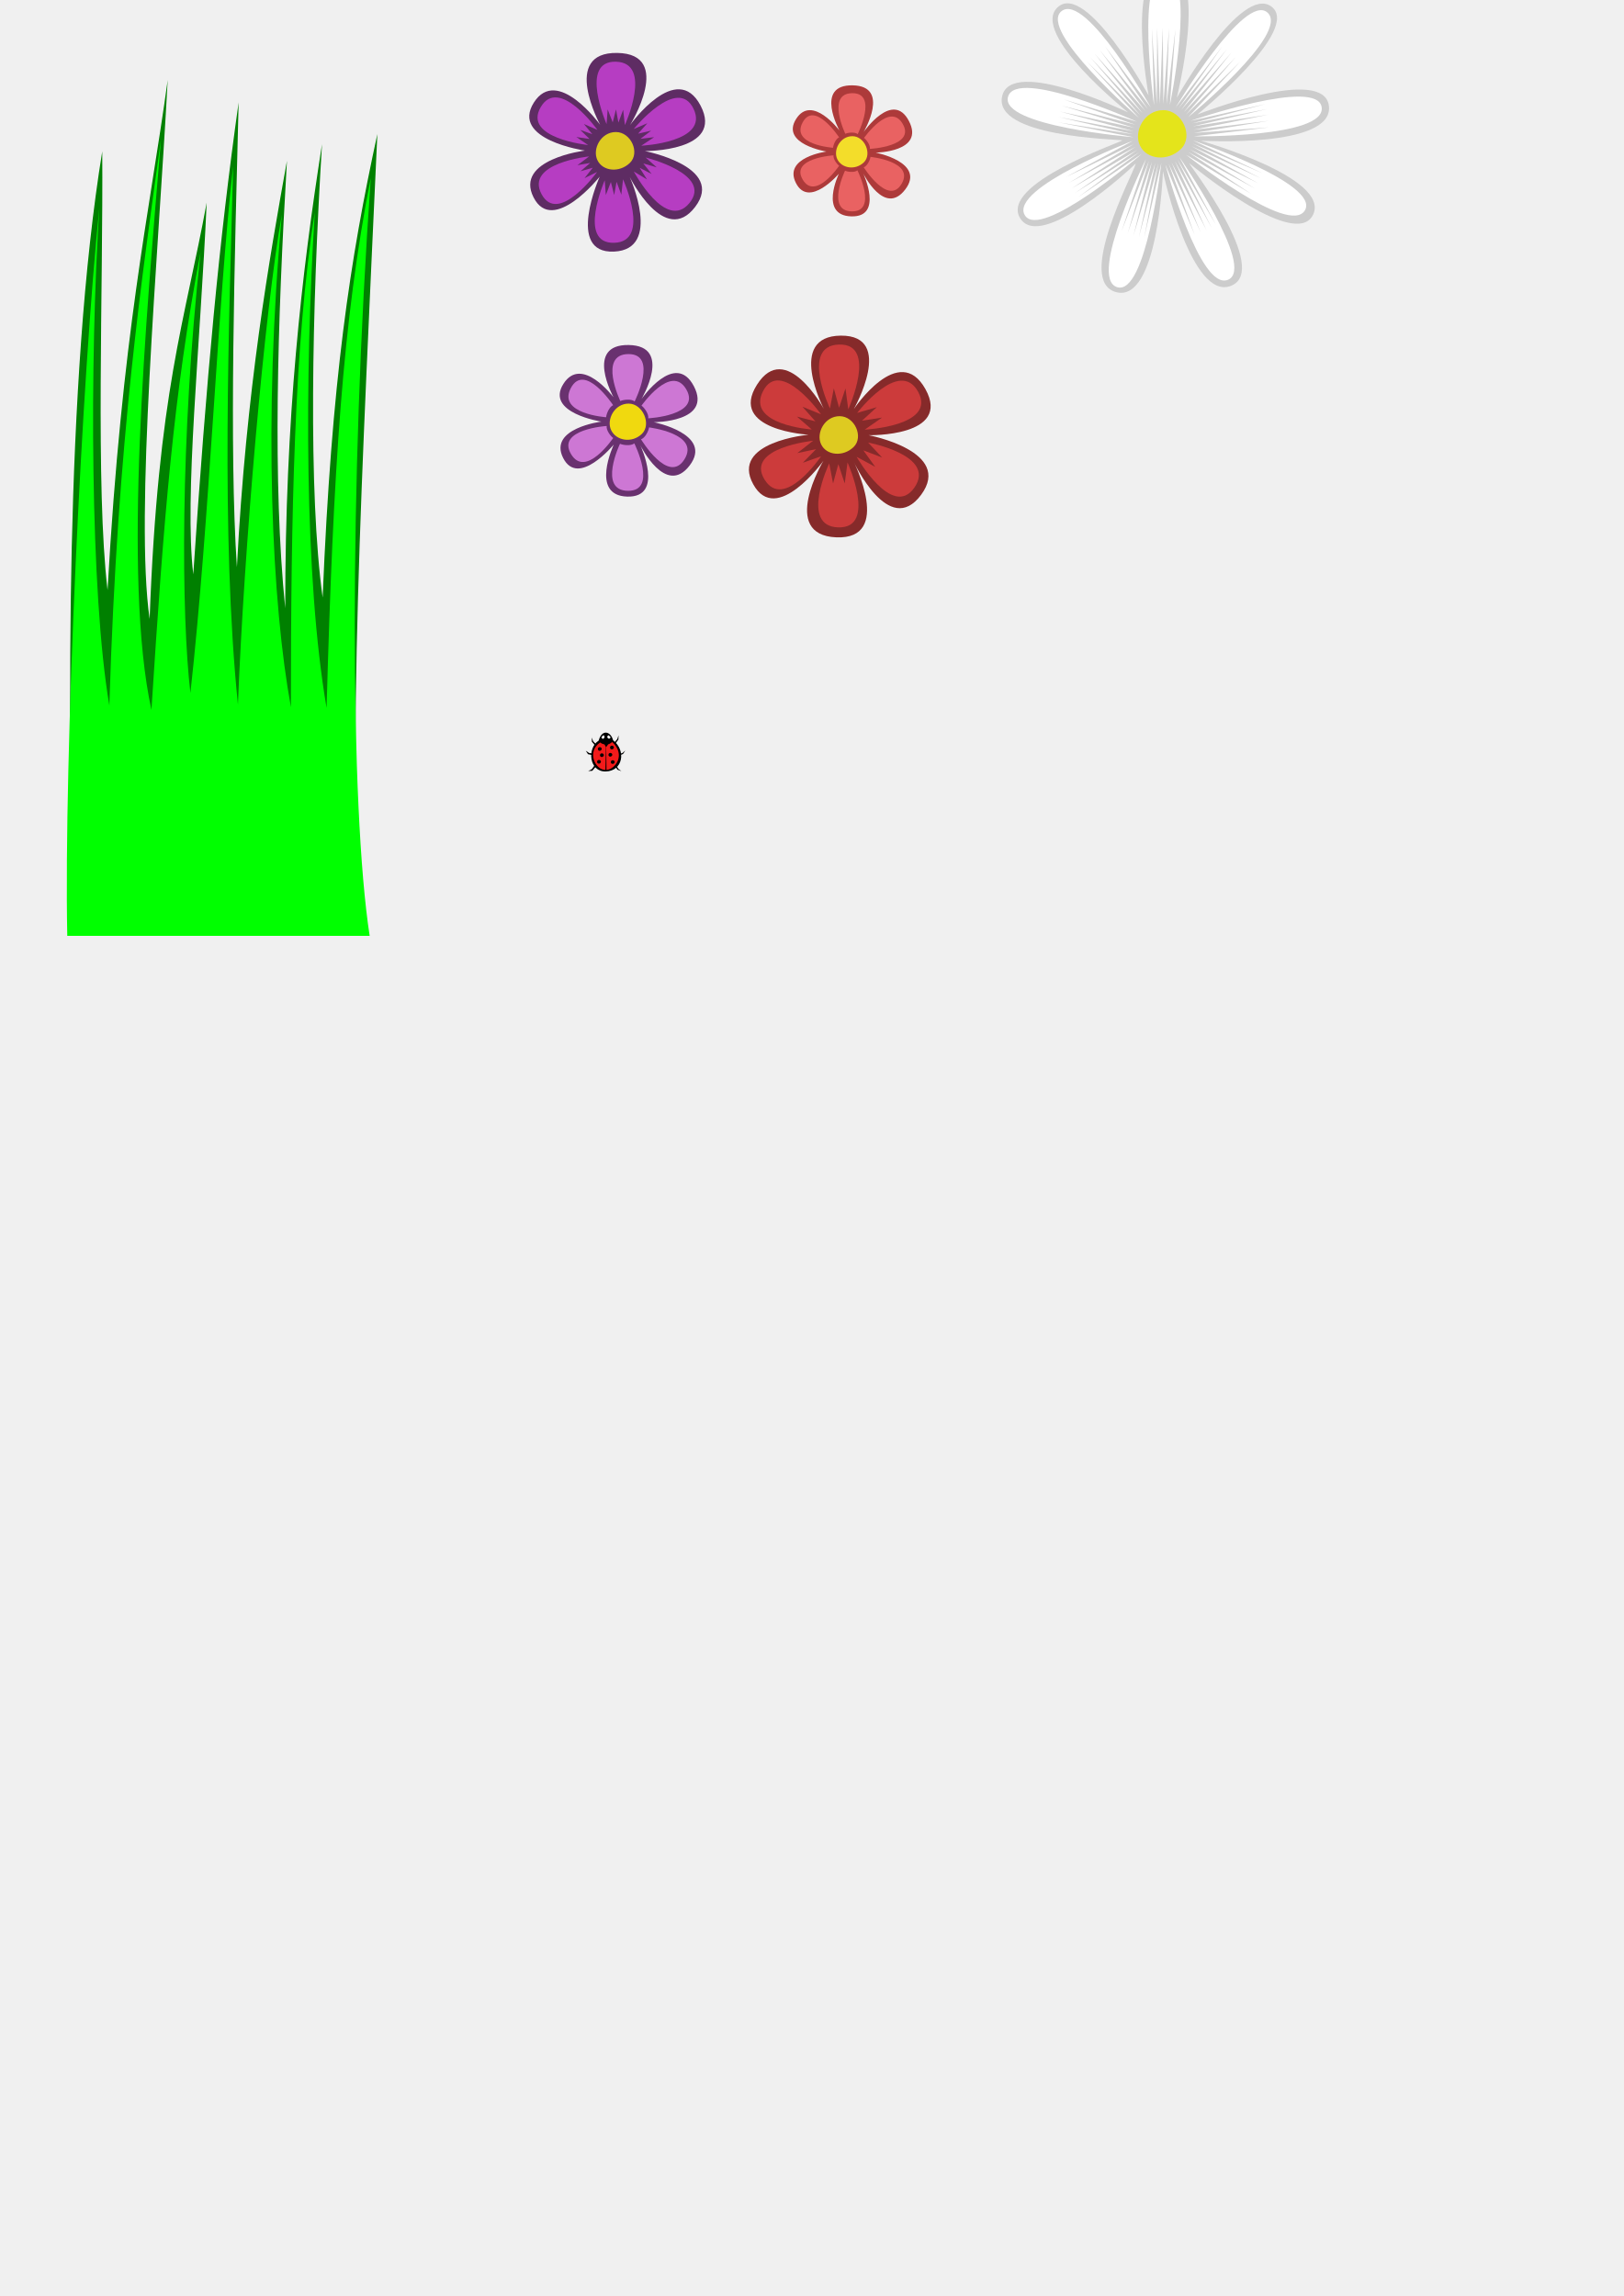
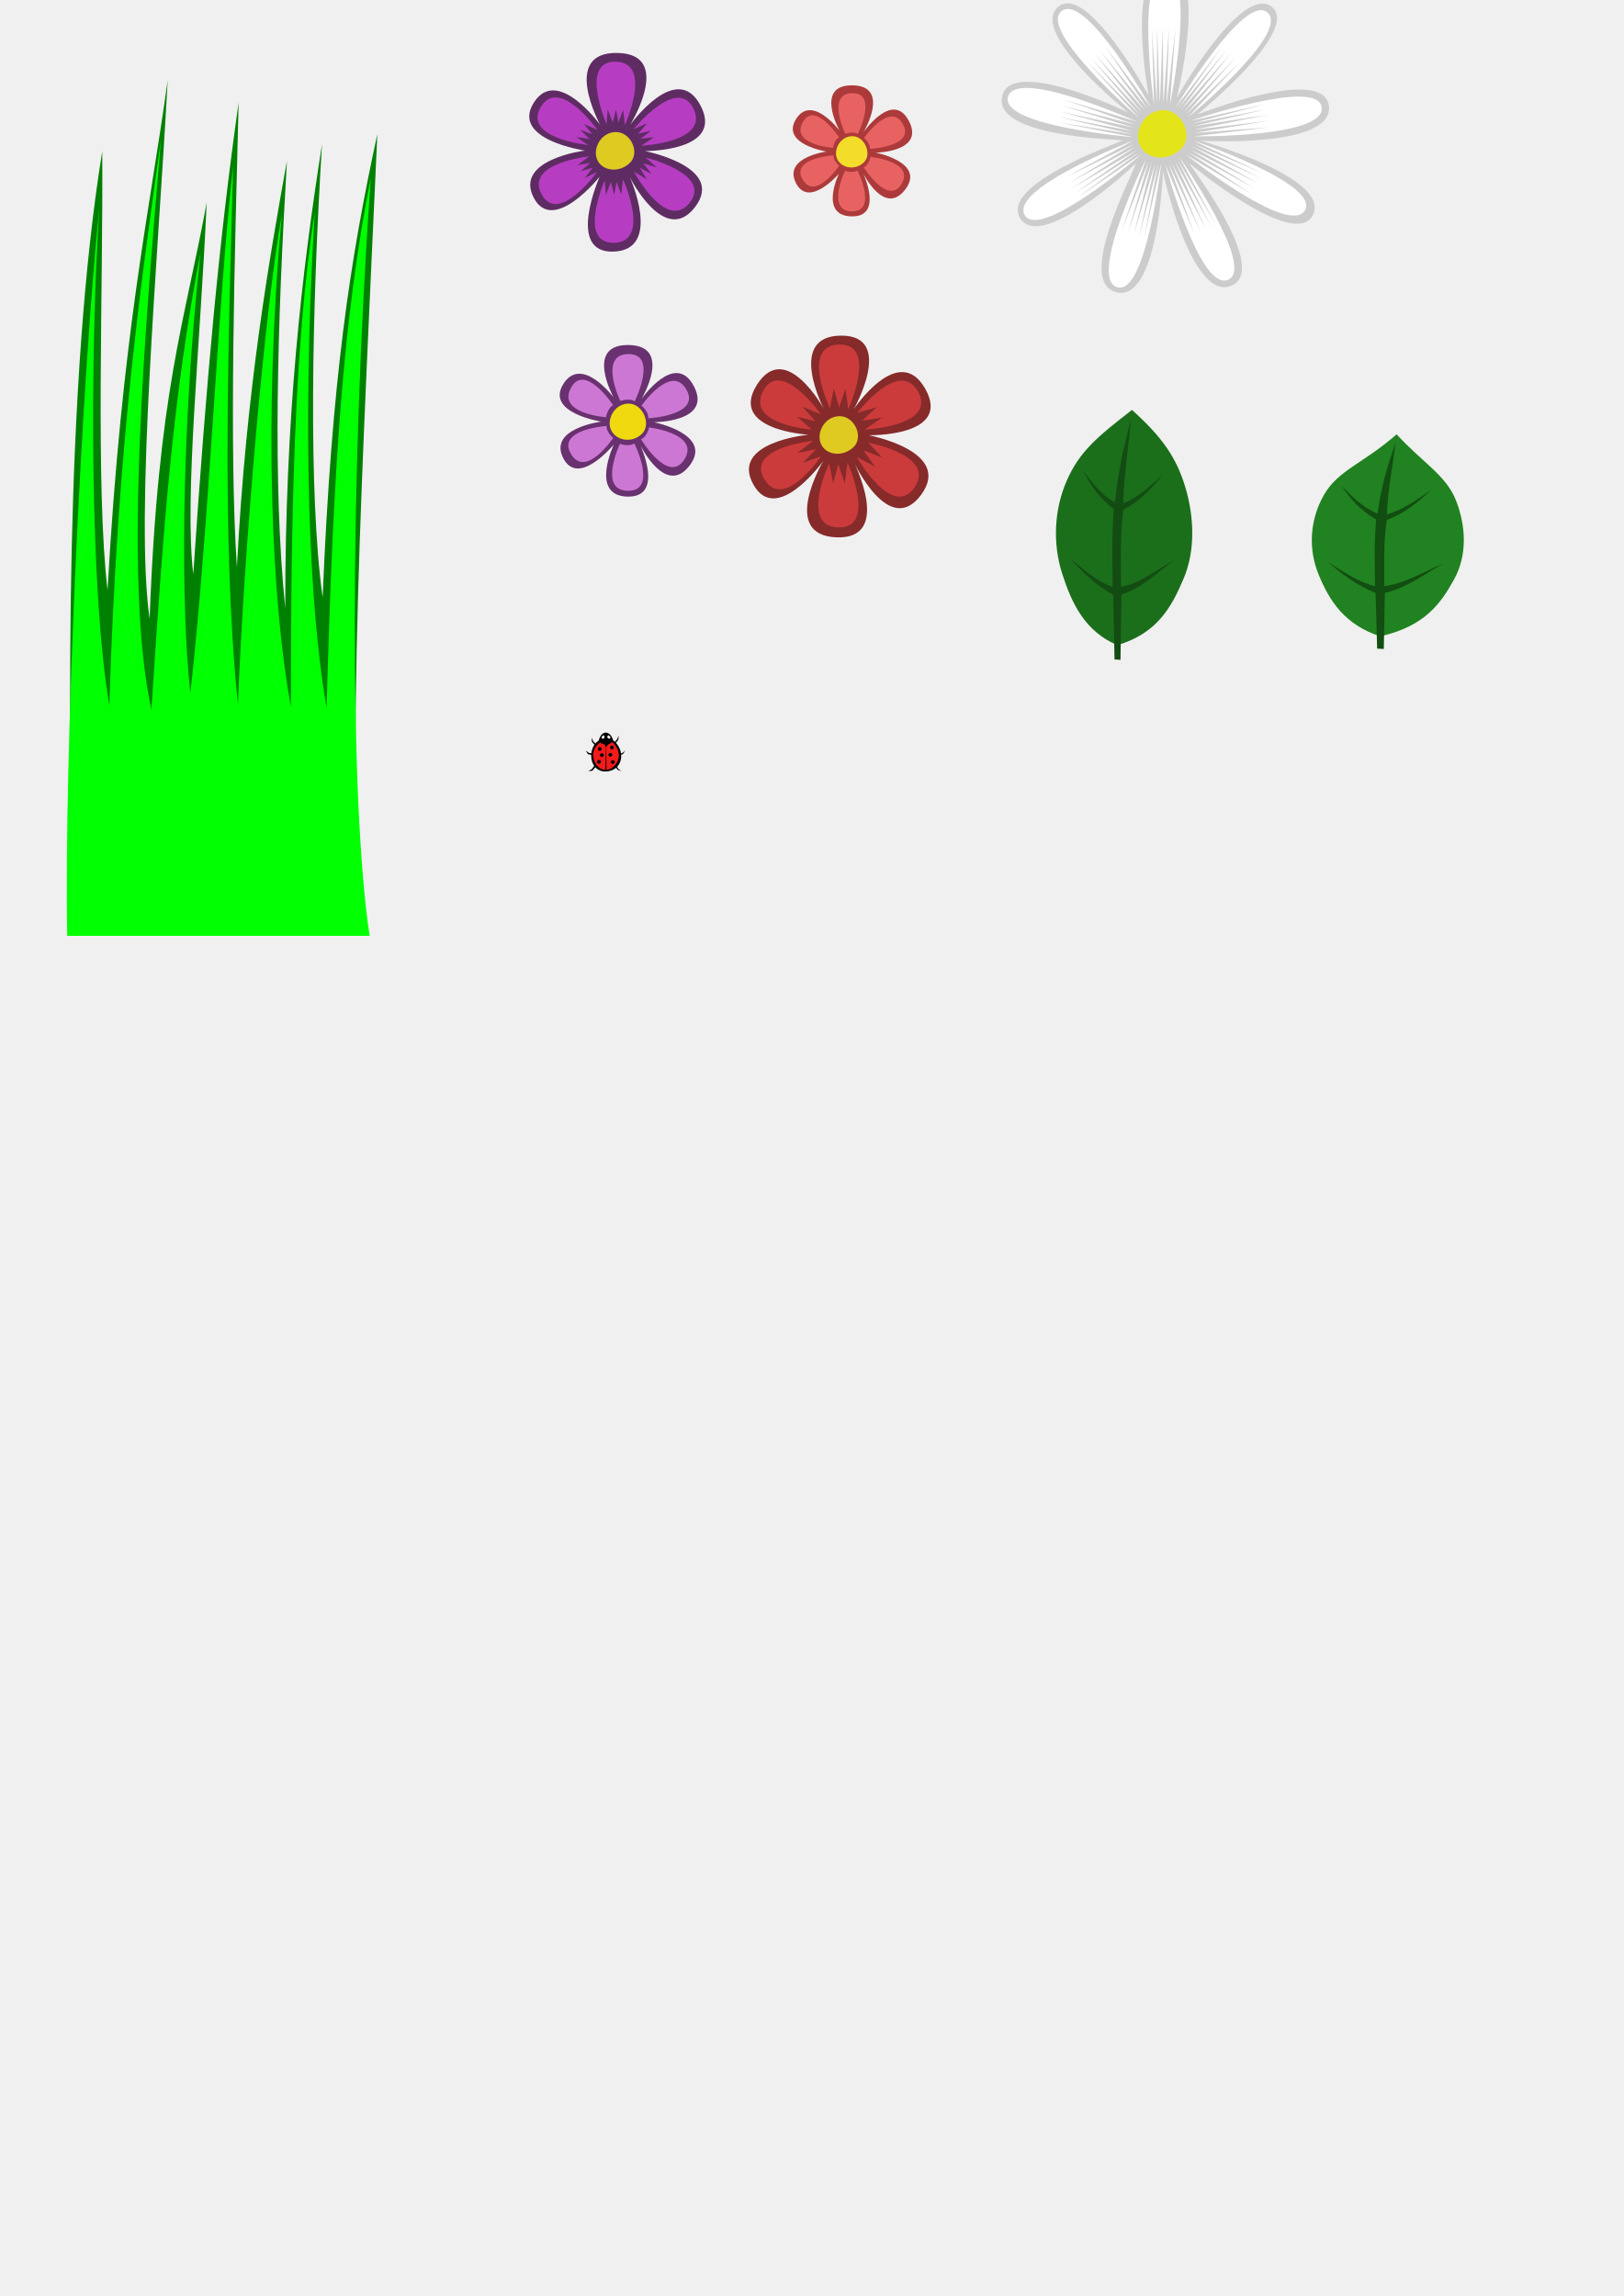
<svg xmlns="http://www.w3.org/2000/svg" xmlns:xlink="http://www.w3.org/1999/xlink" width="744.094" height="1052.362" id="svg2" version="1.1">
  <defs id="defs4" />
  <g id="layer1">
    <g id="grass">
      <path id="path2985" d="M 46.857,69.369 C 47.325,132.22 43.703,223.238 49.286,270.467 55.867,152.987 68.512,97.583 76.857,36.648 72.507,118.139 61.726,236.04 68.571,283.695 72.403,179.514 84.82,146.982 94.714,92.873 91.743,159.391 84.387,227.555 88.571,263.244 94.7,172.151 100.379,110.583 109.357,46.937 107.578,117.742 104.92,205.754 108.571,259.972 112.727,178.778 123.553,117.997 131.5,73.713 c -4.397,74.984 -6.605,147.178 -0.786,205.074 -0.047,-87.866 7.463,-152.916 16.857,-212.69 -4.66,75.481 -6.341,159.863 0.286,207.781 4.131,-99.944 12.545,-154.75 25.071,-212.424 -6.69,147.822 -14.786,296.142 -6.5,366.051 l -132.857,0 C 31.212,328.595 29.646,175.218 46.857,69.369 z" style="fill:#008000;stroke:none" />
      <path id="path2985-6" d="m 45.543,95.138 c -4.532,69.804 -4.226,176.913 4.571,228.232 3.724,-123.206 15.316,-198.573 23.661,-259.508 -6.851,82.309 -17.65,200.809 -4.375,261.553 5.617,-87.412 10.091,-144.957 22.485,-209.648 -9.4,86.151 -8.813,166.188 -4.628,201.877 8.985,-81.277 12.374,-177.304 19.566,-241.307 -1.779,70.805 -5.718,168.683 2.219,246.624 2.727,-70.559 12.186,-180.353 20.133,-224.637 -8.682,94.663 -4.524,178.602 4.153,225.864 -0.047,-87.866 1.514,-167.053 10.908,-226.827 -4.66,75.481 -4.772,167.74 5.427,227.111 3.06,-109.229 7.364,-177.584 20.248,-242.828 -9.905,140.43 -9.512,288.702 -0.512,347.29 l -138.571,0 c -1.645,-81.859 6.789,-257.234 14.714,-333.796 z" style="fill:#00ff00;stroke:none" />
    </g>
    <g id="flower1" transform="matrix(0.7890355,0,0,0.7890355,46.5135,-359.2964)">
      <path style="fill:#5e2c63;fill-opacity:1;fill-rule:evenodd;stroke:none" d="m 344.785,575.564 c -17.77,23.342 -37.998,-17.412 -37.998,-17.412 0,0 19.209,42.092 -9.12,43.36 -28.329,1.268 -8.326,-43.501 -8.326,-43.501 0,0 -27.193,34.075 -38.405,12.001 -11.212,-22.074 29.804,-27.181 29.804,-27.181 0,0 -43.274,-6.272 -29.657,-27.844 13.616,-21.571 38.503,12.806 38.503,12.806 0,0 -23.003,-42.251 9.999,-41.682 33.002,0.569 7.448,41.824 7.448,41.824 0,0 27.06,-37.869 40.934,-11.176 13.874,26.693 -32.334,26.356 -32.334,26.356 0,0 46.921,9.108 29.152,32.45 z" id="path3163" />
      <path id="path3836-1" d="m 298.806,532.058 c 8.733,0.04 14.129,12.111 8.074,17.942 -6.055,5.831 -15.699,4.934 -18.839,-1.57 -3.14,-6.504 2.033,-16.412 10.765,-16.372 z" style="fill:#deca21;fill-opacity:1;stroke:none" />
      <path style="fill:#b63dc2;fill-opacity:1;stroke:none" d="m 293.341,527.475 c 0,0 -16.14,-36.914 5.485,-36.267 21.626,0.647 5.153,36.795 5.153,36.795 l -0.999,-8.89 -2.764,7.461 -1.39,-7.674 -1.917,7.562 -2.929,-7.562 z" id="path3952" />
      <use x="0" y="0" width="1" height="1" xlink:href="#path3952" id="use3821" transform="matrix(0.4571084,0.889411,-0.889411,0.4571084,644.1665,28.28526)" />
      <use x="0" y="0" xlink:href="#path3952" id="use3823" transform="matrix(-0.6080963,0.7938633,-0.7938633,-0.6080963,913.1676,634.7383)" width="600" height="600" />
      <use x="0" y="0" xlink:href="#path3952" id="use3825" transform="matrix(1,0,0,-1.001754,-1.06509,1088.469)" width="600" height="600" />
      <use x="0" y="0" xlink:href="#path3952" id="use3829" transform="matrix(-0.4755009,-0.8260217,0.8175698,-0.4804166,-3.917807,1050.974)" width="600" height="600" />
      <use x="0" y="0" xlink:href="#path3952" id="use3827" transform="matrix(0.4654104,-0.852428,0.8292337,0.4784283,-291.3034,537.3001)" width="600" height="600" />
    </g>
    <g id="flower2">
      <path style="fill:#ad3a3a;fill-opacity:1;fill-rule:evenodd;stroke:none" d="m 414.837,86.854 c -9.483,12.456 -19.238,-7.355 -19.238,-7.355 0,0 9.43,20.089 -5.47,19.674 -14.899,-0.415 -5.7,-19.535 -5.7,-19.535 0,0 -13.691,16.032 -19.674,4.253 -5.983,-11.78 13.973,-14.428 13.973,-14.428 0,0 -21.161,-3.424 -13.894,-14.936 7.266,-11.512 19.853,5.29 19.853,5.29 0,0 -11.581,-21.004 6.03,-20.7 17.611,0.304 5.055,21.393 5.055,21.393 0,0 13.36,-19.283 20.764,-5.038 7.404,14.245 -15.241,14.487 -15.241,14.487 0,0 23.025,4.439 13.543,16.895 z" id="path3163-1-6" />
      <path id="path3836-1-0-1" d="m 390.658,62.419 c 5.632,0.026 9.112,8.247 5.207,12.008 -3.905,3.761 -10.125,2.746 -12.15,-1.449 -2.025,-4.195 1.311,-10.584 6.943,-10.559 z" style="fill:#f3dd2a;fill-opacity:1;stroke:none" />
      <path style="fill:#e96262;fill-opacity:1;stroke:none" d="m 387.384,61.323 c 0,0 -8.832,-18.494 3.145,-18.612 11.977,-0.118 2.531,18.763 2.531,18.763 -1.315,-1.097 -4.49,-0.73 -5.677,-0.151 z" id="path3952-89-5" />
      <use x="0" y="0" width="1" height="1" xlink:href="#path3952-89-5" id="use3821-4-4" transform="matrix(0.4928367,0.8701218,-0.8701218,0.4928367,258.3962,-304.0627)" />
      <use x="0" y="0" xlink:href="#path3952-89-5" id="use3823-4-0" transform="matrix(-0.5200244,0.8541514,-0.8541514,-0.5200244,652.7354,-227.0888)" width="600" height="600" />
      <use x="0" y="0" xlink:href="#path3952-89-5" id="use3825-1-7" transform="matrix(1,0,0,-1.001754,-0.1318261,139.6662)" width="600" height="600" />
      <use x="0" y="0" xlink:href="#path3952-89-5" id="use3829-8-4" transform="matrix(-0.4755009,-0.8260217,0.8175698,-0.4804166,518.6242,425.404)" width="600" height="600" />
      <use x="0" y="0" xlink:href="#path3952-89-5" id="use3827-3-6" transform="matrix(0.4654104,-0.852428,0.8292337,0.4784283,150.6283,368.6067)" width="600" height="600" />
+     </g>
+     <g id="leaf1">
+       <path id="path3059" d="m 512.017,295.712 c -14.869,-6.386 -20.907,-19.178 -25.272,-32.853 -4.365,-13.675 -3.732,-29.165 2.106,-42.541 5.838,-13.376 14.176,-20.248 29.905,-32.432 13.834,12.456 20.343,21.794 24.429,35.38 4.086,13.586 4.711,29.084 -0.842,42.119 -5.553,13.036 -12.088,24.919 -30.326,30.326 z" style="fill:#1b6f1b;fill-opacity:1;stroke:none" />
+       <path id="path3831" d="m 510.753,302.241 -0.632,-29.694 c -7.602,-3.873 -13.787,-10.108 -19.796,-16.637 6.254,5.04 12.303,10.589 19.586,13.057 -0.082,-10.863 -0.506,-20.188 0.421,-35.591 -7.533,-5.967 -10.993,-11.934 -14.11,-17.901 4.225,5.603 8.336,11.32 14.742,14.742 1.43,-15.031 4.353,-26.579 7.371,-37.908 -1.223,12.792 -3.278,26.024 -3.58,38.329 6.874,-2.507 12.53,-8.058 18.322,-13.268 -5.286,6.432 -10.822,12.552 -18.322,16.216 -1.58,12.612 -0.954,23.755 -1.053,35.38 8.577,-1.469 16.333,-7.865 24.429,-12.215 -7.836,5.561 -14.446,12.654 -24.219,15.795 l -0.421,29.905 z" style="fill:#134c13;fill-opacity:1;stroke:none" />
    </g>
    <g id="flower3" transform="translate(-1082.23,99.2192)">
      <path style="fill:#cccccc;fill-opacity:1;fill-rule:evenodd;stroke:none" d="m 1691.249,-50.479 c 1.947,19.307 -58.733,15.766 -58.733,15.766 0,0 59.606,16.874 51.465,33.887 -8.14,17.013 -56.886,-23.677 -56.886,-23.677 0.537,1.146 37.356,48.937 19.351,56.259 -18.005,7.321 -30.979,-50.454 -31.274,-52.541 -0.032,1.907 -2.401,60.32 -21.347,55.488 -18.946,-4.832 7.584,-53.809 8.913,-59.004 -2.775,2.791 -43.726,40.607 -53.06,25.009 -9.334,-15.598 45.367,-34.412 46.913,-35.584 -3.038,-0.57 -59.099,-1.575 -55.127,-20.147 3.973,-18.572 57.764,7.326 57.764,7.326 0,0 -45.372,-36.221 -32.283,-48.218 13.089,-11.998 41.649,40.412 41.649,40.412 0,0 -10.88,-58.834 8.433,-58.269 19.313,0.566 4.48,59.364 4.48,59.364 0,0 29.623,-52.304 43.441,-41.755 13.818,10.549 -33.989,49.423 -33.989,49.423 0,0 58.341,-23.046 60.288,-3.739 z" id="path3163-0" />
      <path id="path3836-1-9" d="m 1615.354,-48.732 c 8.683,0.039 14.049,12.042 8.028,17.84 -6.021,5.798 -15.61,4.906 -18.732,-1.561 -3.122,-6.467 2.021,-16.319 10.704,-16.279 z" style="fill:#e4e41b;fill-opacity:1;stroke:none" />
      <path style="fill:#ffffff;fill-opacity:1;stroke:none" d="m 1611.1,-50.942 c 0,0 -8.677,-61.104 5.399,-60.235 14.077,0.869 1.859,60.101 1.859,60.101 l 2.551,-34.856 -4.069,34.501 1.097,-34.869 -2.555,34.74 -0.275,-34.981 -1.344,34.978 -1.256,-35.002 -0.137,35.081 -2.265,-34.668 z" id="path3952-8" />
      <use height="1052.362" width="744.094" transform="matrix(0.7773564,0.6290605,-0.6290605,0.7773564,336.5859,-1023.87)" id="use3854" xlink:href="#path3952-8" y="0" x="0" />
      <use height="1052.362" width="744.094" transform="matrix(0.1907501,0.9816386,-0.9816386,0.1907501,1270.437,-1615.618)" id="use3856" xlink:href="#path3952-8" y="0" x="0" />
      <use height="1052.362" width="744.094" transform="matrix(-0.4517915,0.8921236,-0.8921236,-0.4517915,2311.365,-1495.164)" id="use3858" xlink:href="#path3952-8" y="0" x="0" />
      <use height="1052.362" width="744.094" transform="matrix(-0.8926429,0.4507645,-0.4507645,-0.8926429,3037.871,-798.9059)" id="use3860" xlink:href="#path3952-8" y="0" x="0" />
      <use height="1052.362" width="744.094" transform="matrix(-0.968055,-0.2507378,0.2507378,-0.968055,3186.843,330.0675)" id="use3862" xlink:href="#path3952-8" y="0" x="0" />
      <use height="1052.362" width="744.094" transform="matrix(-0.5394048,-0.8420466,0.8420466,-0.5394048,2517.364,1300.482)" id="use3864" xlink:href="#path3952-8" y="0" x="0" />
      <use height="1052.362" width="744.094" transform="matrix(0.2208589,-0.9753058,0.9753058,0.2208589,1295.609,1546.236)" id="use3866" xlink:href="#path3952-8" y="0" x="0" />
      <use height="1052.362" width="744.094" transform="matrix(0.7546858,-0.6560864,0.6560864,0.7546858,421.7391,1050.317)" id="use3868" xlink:href="#path3952-8" y="0" x="0" />
    </g>
    <g id="flower4">
      <path style="fill:#69316f;fill-opacity:1;fill-rule:evenodd;stroke:none" d="m 316.034,213.363 c -10.971,14.411 -22.567,-9.233 -22.567,-9.233 0,0 11.219,23.965 -6.019,23.485 -17.238,-0.48 -6.182,-23.84 -6.182,-23.84 0,0 -16.253,19.788 -23.176,6.16 -6.922,-13.628 17.508,-16.692 17.508,-16.692 0,0 -25.825,-3.962 -17.418,-17.28 8.407,-13.318 22.969,6.121 22.969,6.121 0,0 -13.399,-24.3 6.977,-23.949 20.376,0.351 5.848,24.751 5.848,24.751 0,0 15.457,-22.309 24.023,-5.829 8.566,16.481 -18.356,16.451 -18.356,16.451 0,0 27.362,5.445 16.391,19.856 z" id="path3163-1" />
      <path id="path3836-1-0" d="m 288.122,184.988 c 6.516,0.03 10.543,9.542 6.024,13.893 -4.518,4.351 -11.714,3.176 -14.057,-1.676 -2.343,-4.853 1.517,-12.246 8.032,-12.216 z" style="fill:#f0d90f;fill-opacity:1;stroke:none" />
      <path style="fill:#cd77d4;fill-opacity:1;stroke:none" d="m 284.272,183.824 c 0,0 -10.218,-21.397 3.639,-21.533 13.857,-0.137 2.929,21.708 2.929,21.708 -1.521,-1.269 -5.195,-0.844 -6.568,-0.175 z" id="path3952-89" />
      <use x="0" y="0" width="1" height="1" xlink:href="#path3952-89" id="use3821-4" transform="matrix(0.4928367,0.8701218,-0.8701218,0.4928367,313.8313,-152.0191)" />
      <use x="0" y="0" xlink:href="#path3952-89" id="use3823-4" transform="matrix(-0.5361333,0.8441334,-0.8441334,-0.5361333,605.0202,54.49088)" width="600" height="600" />
      <use x="0" y="0" xlink:href="#path3952-89" id="use3825-1" transform="matrix(1,0,0,-1.001754,-0.1525168,387.5374)" width="600" height="600" />
      <use x="0" y="0" xlink:href="#path3952-89" id="use3829-8" transform="matrix(-0.4755009,-0.8260217,0.8175698,-0.4804166,265.8868,523.881)" width="600" height="600" />
      <use x="0" y="0" xlink:href="#path3952-89" id="use3827-3" transform="matrix(0.4654104,-0.852428,0.8292337,0.4784283,-6.956754,345.6102)" width="600" height="600" />
    </g>
    <g id="flower5">
      <path style="fill:#862a2a;fill-opacity:1;fill-rule:evenodd;stroke:none" d="m 422.111,226.809 c -14.808,20.022 -31.017,-15.469 -31.017,-15.469 0,0 18.376,36.013 -7.835,34.946 -26.211,-1.067 -5.931,-35.058 -5.931,-35.058 0,0 -21.551,30.089 -32.164,10.692 -10.613,-19.398 25.378,-22.669 25.378,-22.669 0,0 -36.856,-2.015 -23.646,-22.91 13.209,-20.895 30.626,11.044 30.626,11.044 0,0 -17.287,-33.362 7.819,-33.547 25.106,-0.185 5.947,33.659 5.947,33.659 0,0 20.696,-31.044 32.826,-9.119 12.13,21.924 -26.04,21.097 -26.04,21.097 0,0 38.845,7.313 24.037,27.334 z" id="path3163-3" />
      <path id="path3836-1-7" d="m 384.797,190.751 c 6.89,0.031 11.149,9.556 6.371,14.157 -4.778,4.601 -12.387,3.893 -14.865,-1.239 -2.477,-5.132 1.604,-12.95 8.494,-12.918 z" style="fill:#deca21;fill-opacity:1;stroke:none" />
      <path style="fill:#cc3b3b;fill-opacity:1;stroke:none" d="m 380.343,187.205 c 0,0 -13.71,-28.831 4.187,-29.289 17.897,-0.457 4.207,29.706 4.207,29.706 l -1.281,-9.595 -2.93,8.833 -2.411,-8.86 z" id="path3952-9" />
      <use x="0" y="0" xlink:href="#path3952-9" id="use3821-6" transform="matrix(0.4571084,0.889411,-0.889411,0.4571084,385.4463,-234.5847)" width="600" height="600" />
      <use x="0" y="0" xlink:href="#path3952-9" id="use3823-8" transform="matrix(-0.5871458,0.8094812,-0.8094812,-0.5871458,772.6852,4.87569)" width="600" height="600" />
      <use x="0" y="0" xlink:href="#path3952-9" id="use3825-8" transform="matrix(1,0,0,-1.001754,-0.3422402,399.9175)" width="600" height="600" />
      <use x="0" y="0" xlink:href="#path3952-9" id="use3827-2" transform="matrix(0.4654104,-0.852428,0.8292337,0.4784283,39.7657,431.5124)" width="600" height="600" />
      <use x="0" y="0" xlink:href="#path3952-9" id="use3829-7" transform="matrix(-0.4755009,-0.8260217,0.8175698,-0.4804166,404.0735,613.2496)" width="600" height="600" />
    </g>
+     <g id="leaf2">
+       <path id="path3059-9" d="m 632.511,291.677 c -16.579,-5.485 -23.311,-16.472 -28.179,-28.217 -4.867,-11.745 -4.162,-25.049 2.348,-36.537 6.51,-11.488 18.137,-14.476 33.345,-27.855 11.928,13.029 22.683,18.719 27.239,30.387 4.556,11.669 5.252,24.979 -0.939,36.175 -6.192,11.196 -13.478,21.402 -33.814,26.046 z" style="fill:#208220;fill-opacity:1;stroke:none" />
+       <path id="path3831-5" d="m 631.102,297.284 -0.704,-25.503 c -8.477,-3.327 -15.373,-8.682 -22.073,-14.289 6.973,4.328 13.719,9.094 21.838,11.214 -0.091,-9.33 -0.564,-17.339 0.47,-30.568 -8.4,-5.125 -12.257,-10.25 -15.733,-15.374 4.711,4.812 9.295,9.722 16.438,12.661 1.595,-12.91 4.854,-22.828 8.219,-32.558 -1.363,10.986 -3.655,22.351 -3.992,32.919 7.664,-2.153 13.971,-6.921 20.43,-11.395 -5.894,5.524 -12.066,10.78 -20.43,13.927 -1.761,10.832 -1.064,20.402 -1.174,30.387 9.563,-1.262 18.211,-6.755 27.239,-10.491 -8.738,4.776 -16.108,10.868 -27.005,13.566 l -0.47,25.684 z" style="fill:#124d12;fill-opacity:1;stroke:none" />
+     </g>
    <g id="bug1" transform="matrix(0.6786697,0,0,0.6786697,92.07614,113.6232)">
      <path id="path3828" d="m 279.241,333.988 1.945,-2.297 0.796,-2.486 -0.059,2.773 -2.031,2.783" style="fill:#000000;fill-opacity:1;stroke:none" />
      <use height="1052.362" width="744.094" transform="matrix(0.8405728,0.5416987,-0.5416987,0.8405728,227.8507,-89.9636)" id="use3830" xlink:href="#path3828" y="0" x="0" />
      <use height="1052.362" width="744.094" transform="matrix(-0.324775,0.9457913,-0.9457913,-0.324775,686.8701,193.5964)" id="use3834" xlink:href="#path3828" y="0" x="0" />
      <use height="1052.362" width="744.094" transform="matrix(-1.16521,0,0,1,592.4932,1.515229)" id="use3836" xlink:href="#path3828" y="0" x="0" />
      <use height="1052.362" width="744.094" transform="matrix(-1.23536,0.7430704,0.5154413,0.8569249,438.5348,-152.0503)" id="use3838" xlink:href="#path3828" y="0" x="0" />
      <use height="1052.362" width="744.094" transform="matrix(0.06473742,1.486279,0.9990528,-0.04351545,-85.63862,-51.44404)" id="use3840" xlink:href="#path3828" y="0" x="0" />
      <path id="path5308" d="m 273.455,353.597 c -11.413,0.364 -12.867,-15.754 -4.881,-20.842 2.222,-7.953 8.101,-6.308 9.744,-0.237 9.037,7.056 6.55,20.715 -4.863,21.079 z" style="fill:#000000;fill-opacity:1;stroke:none" />
      <path id="path5310" d="m 277.761,333.701 c 9.246,8.665 2.198,18.318 -3.894,18.862 l -0.192,-15.468 1.343,-1.875 c 0.742,-0.029 1.719,-0.771 2.743,-1.518 z" style="fill:#f21a1a;fill-opacity:1;stroke:none" />
      <path id="path5310-9" d="m 269.632,334.014 c -9.129,5.952 -3.632,18.542 3.508,18.549 l 0.374,-15.424 -0.974,-1.786 c -1.073,-0.24 -2.073,-0.625 -2.908,-1.339 z" style="fill:#f21a1a;fill-opacity:1;stroke:none" />
      <path id="path3044" d="m 271.888,329.048 c 1.15,1.149 0.569,2.005 -0.165,2.421 -0.734,0.416 -1.288,-0.861 -1.288,-0.861 0.179,-0.56 1.095,-1.416 1.453,-1.561 z" style="fill:#ffffff;fill-opacity:1;stroke:none" />
      <use height="1052.362" width="744.094" transform="matrix(-1.059765,0,0,0.9524772,563.2313,15.6855)" id="use3814" xlink:href="#path3044" y="0" x="0" />
      <path id="path3816" d="m 276.398,336.839 c 0.401,-0.835 1.656,-0.929 2.246,-0.078 0.59,0.851 -0.23,1.926 -1.208,1.909 -0.977,-0.017 -1.44,-0.996 -1.039,-1.831 z" style="fill:#000000;fill-opacity:1;stroke:none" />
      <use height="1052.362" width="744.094" transform="translate(-1.071429,4.910714)" id="use3818" xlink:href="#path3816" y="0" x="0" />
      <use height="1052.362" width="744.094" transform="translate(1.607143,4.910714)" id="use3820" xlink:href="#use3818" y="0" x="0" />
      <use height="1052.362" width="744.094" transform="translate(-8.75,-8.839286)" id="use3822" xlink:href="#use3820" y="0" x="0" />
      <use height="1052.362" width="744.094" transform="translate(1.428571,4.196429)" id="use3824" xlink:href="#use3822" y="0" x="0" />
      <use height="1052.362" width="744.094" transform="translate(-1.964286,4.464286)" id="use3826" xlink:href="#use3824" y="0" x="0" />
    </g>
  </g>
</svg>
